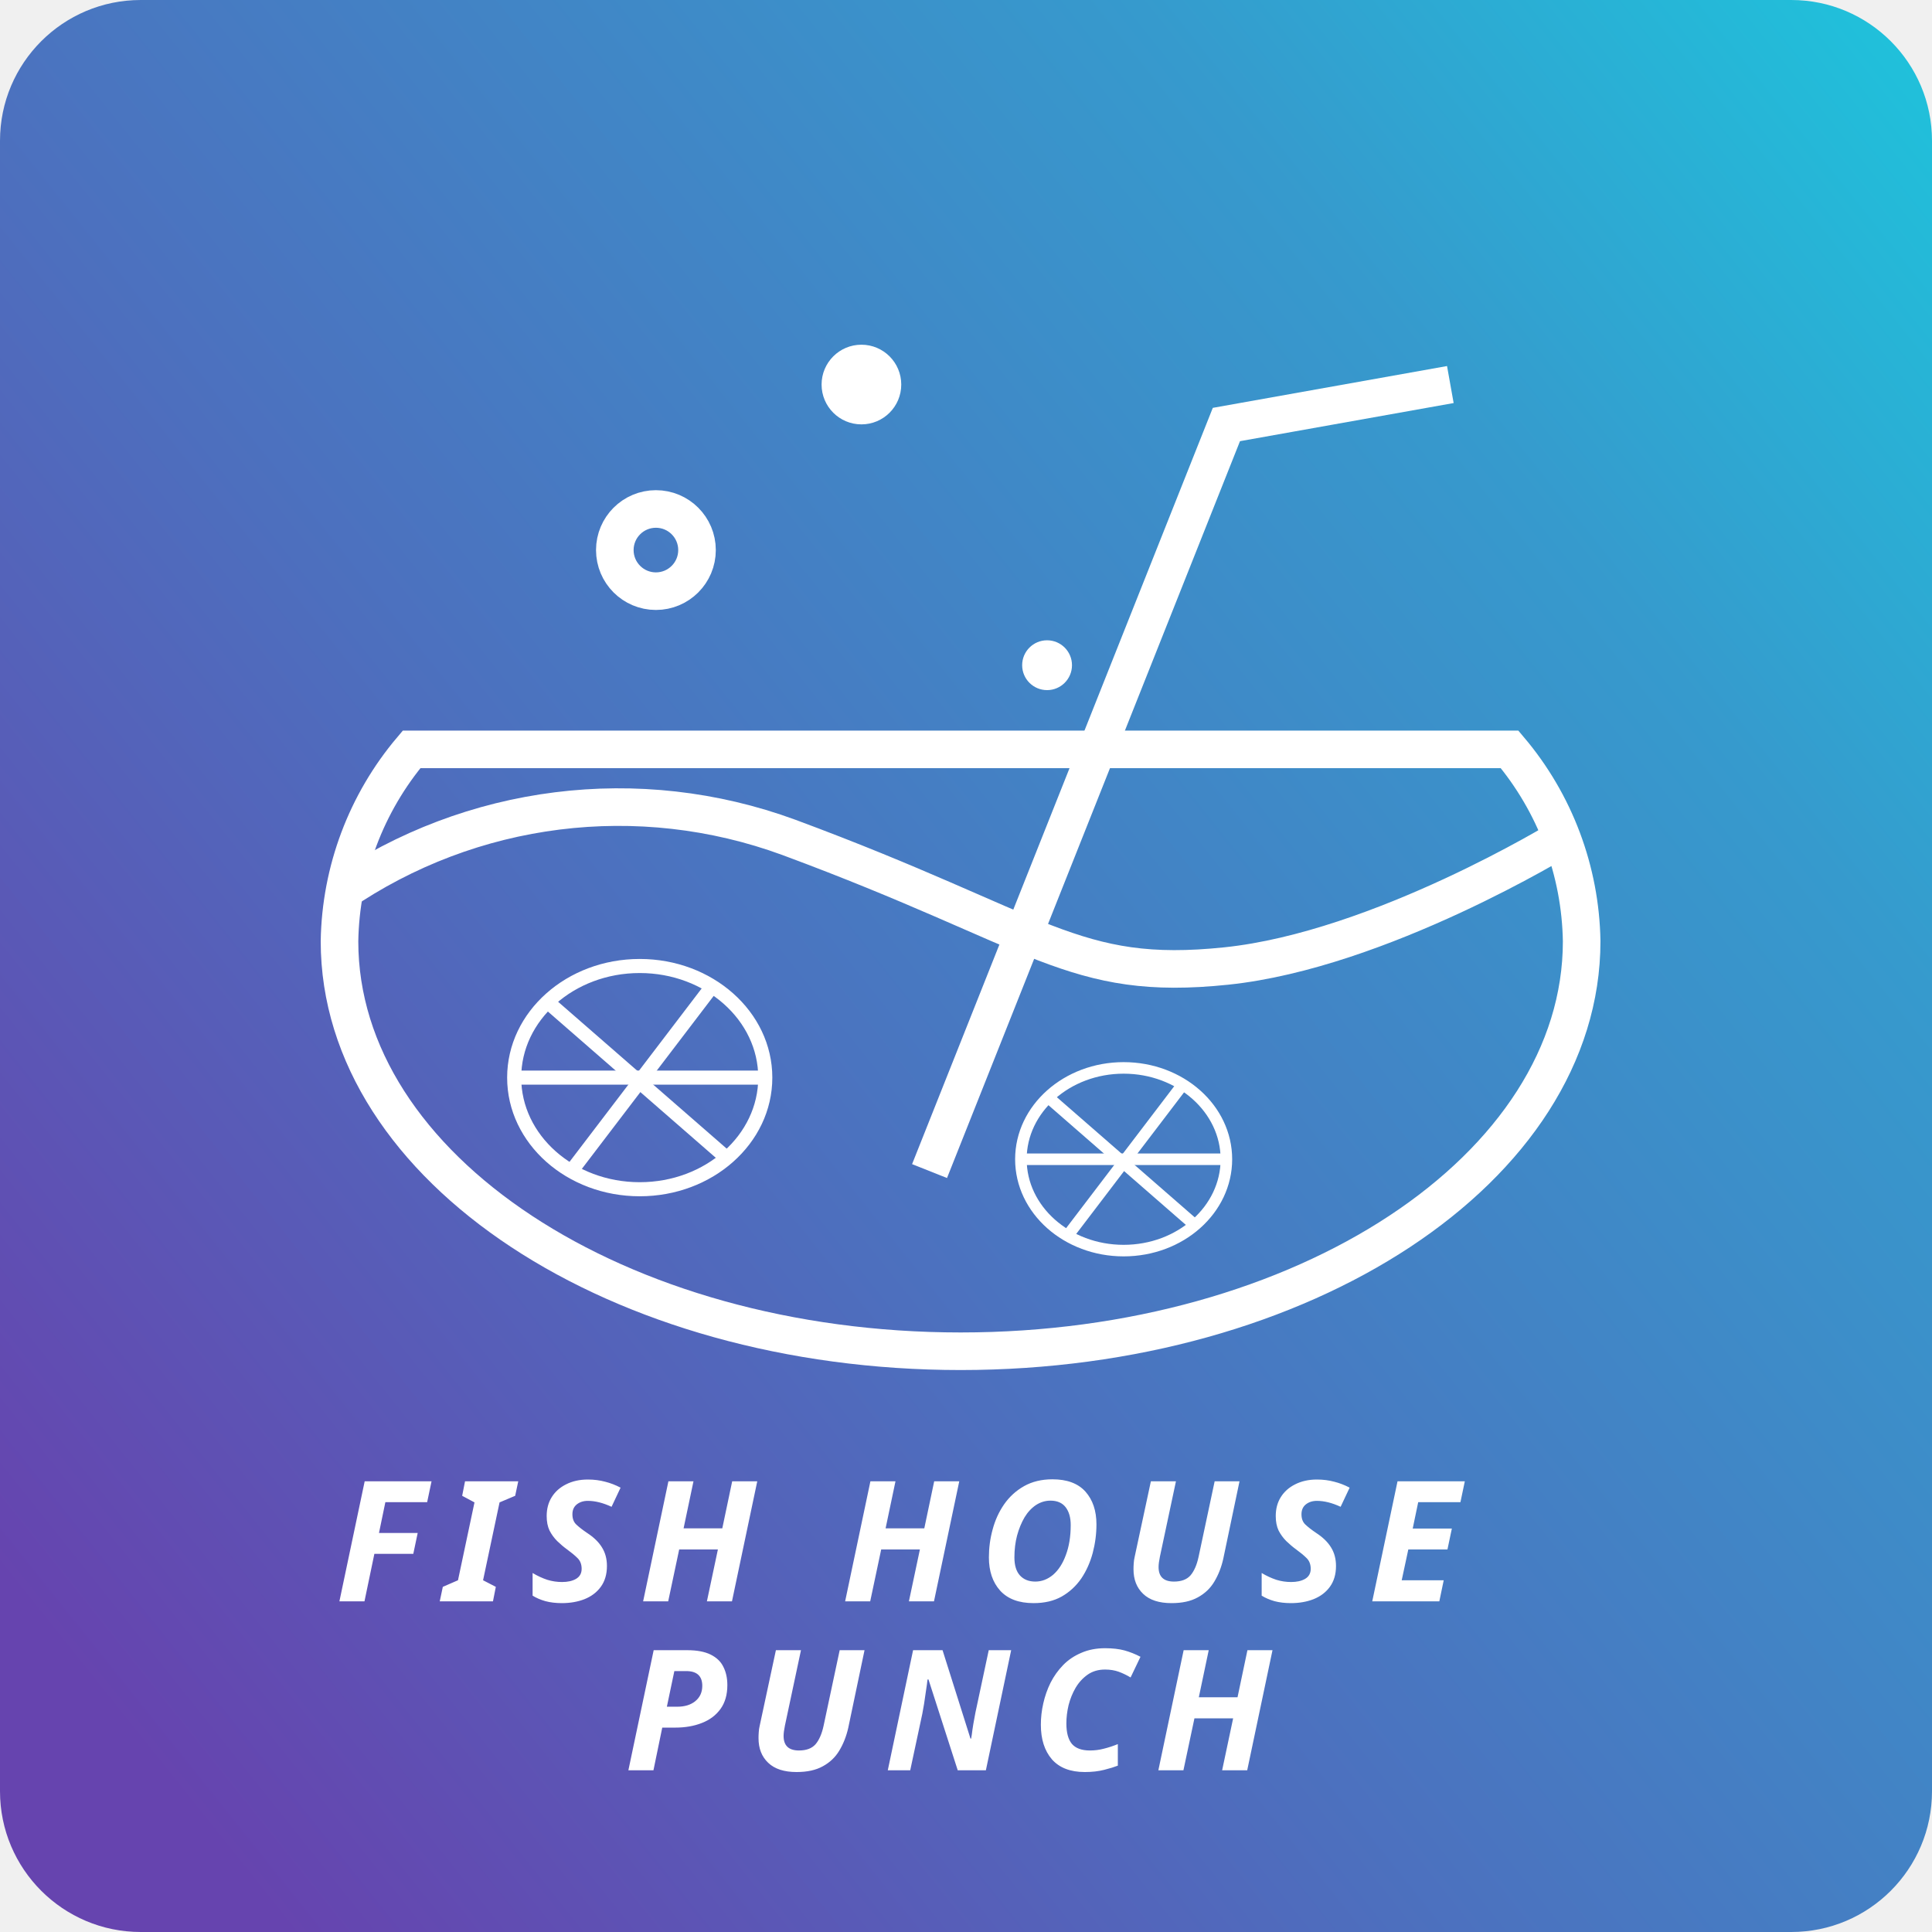
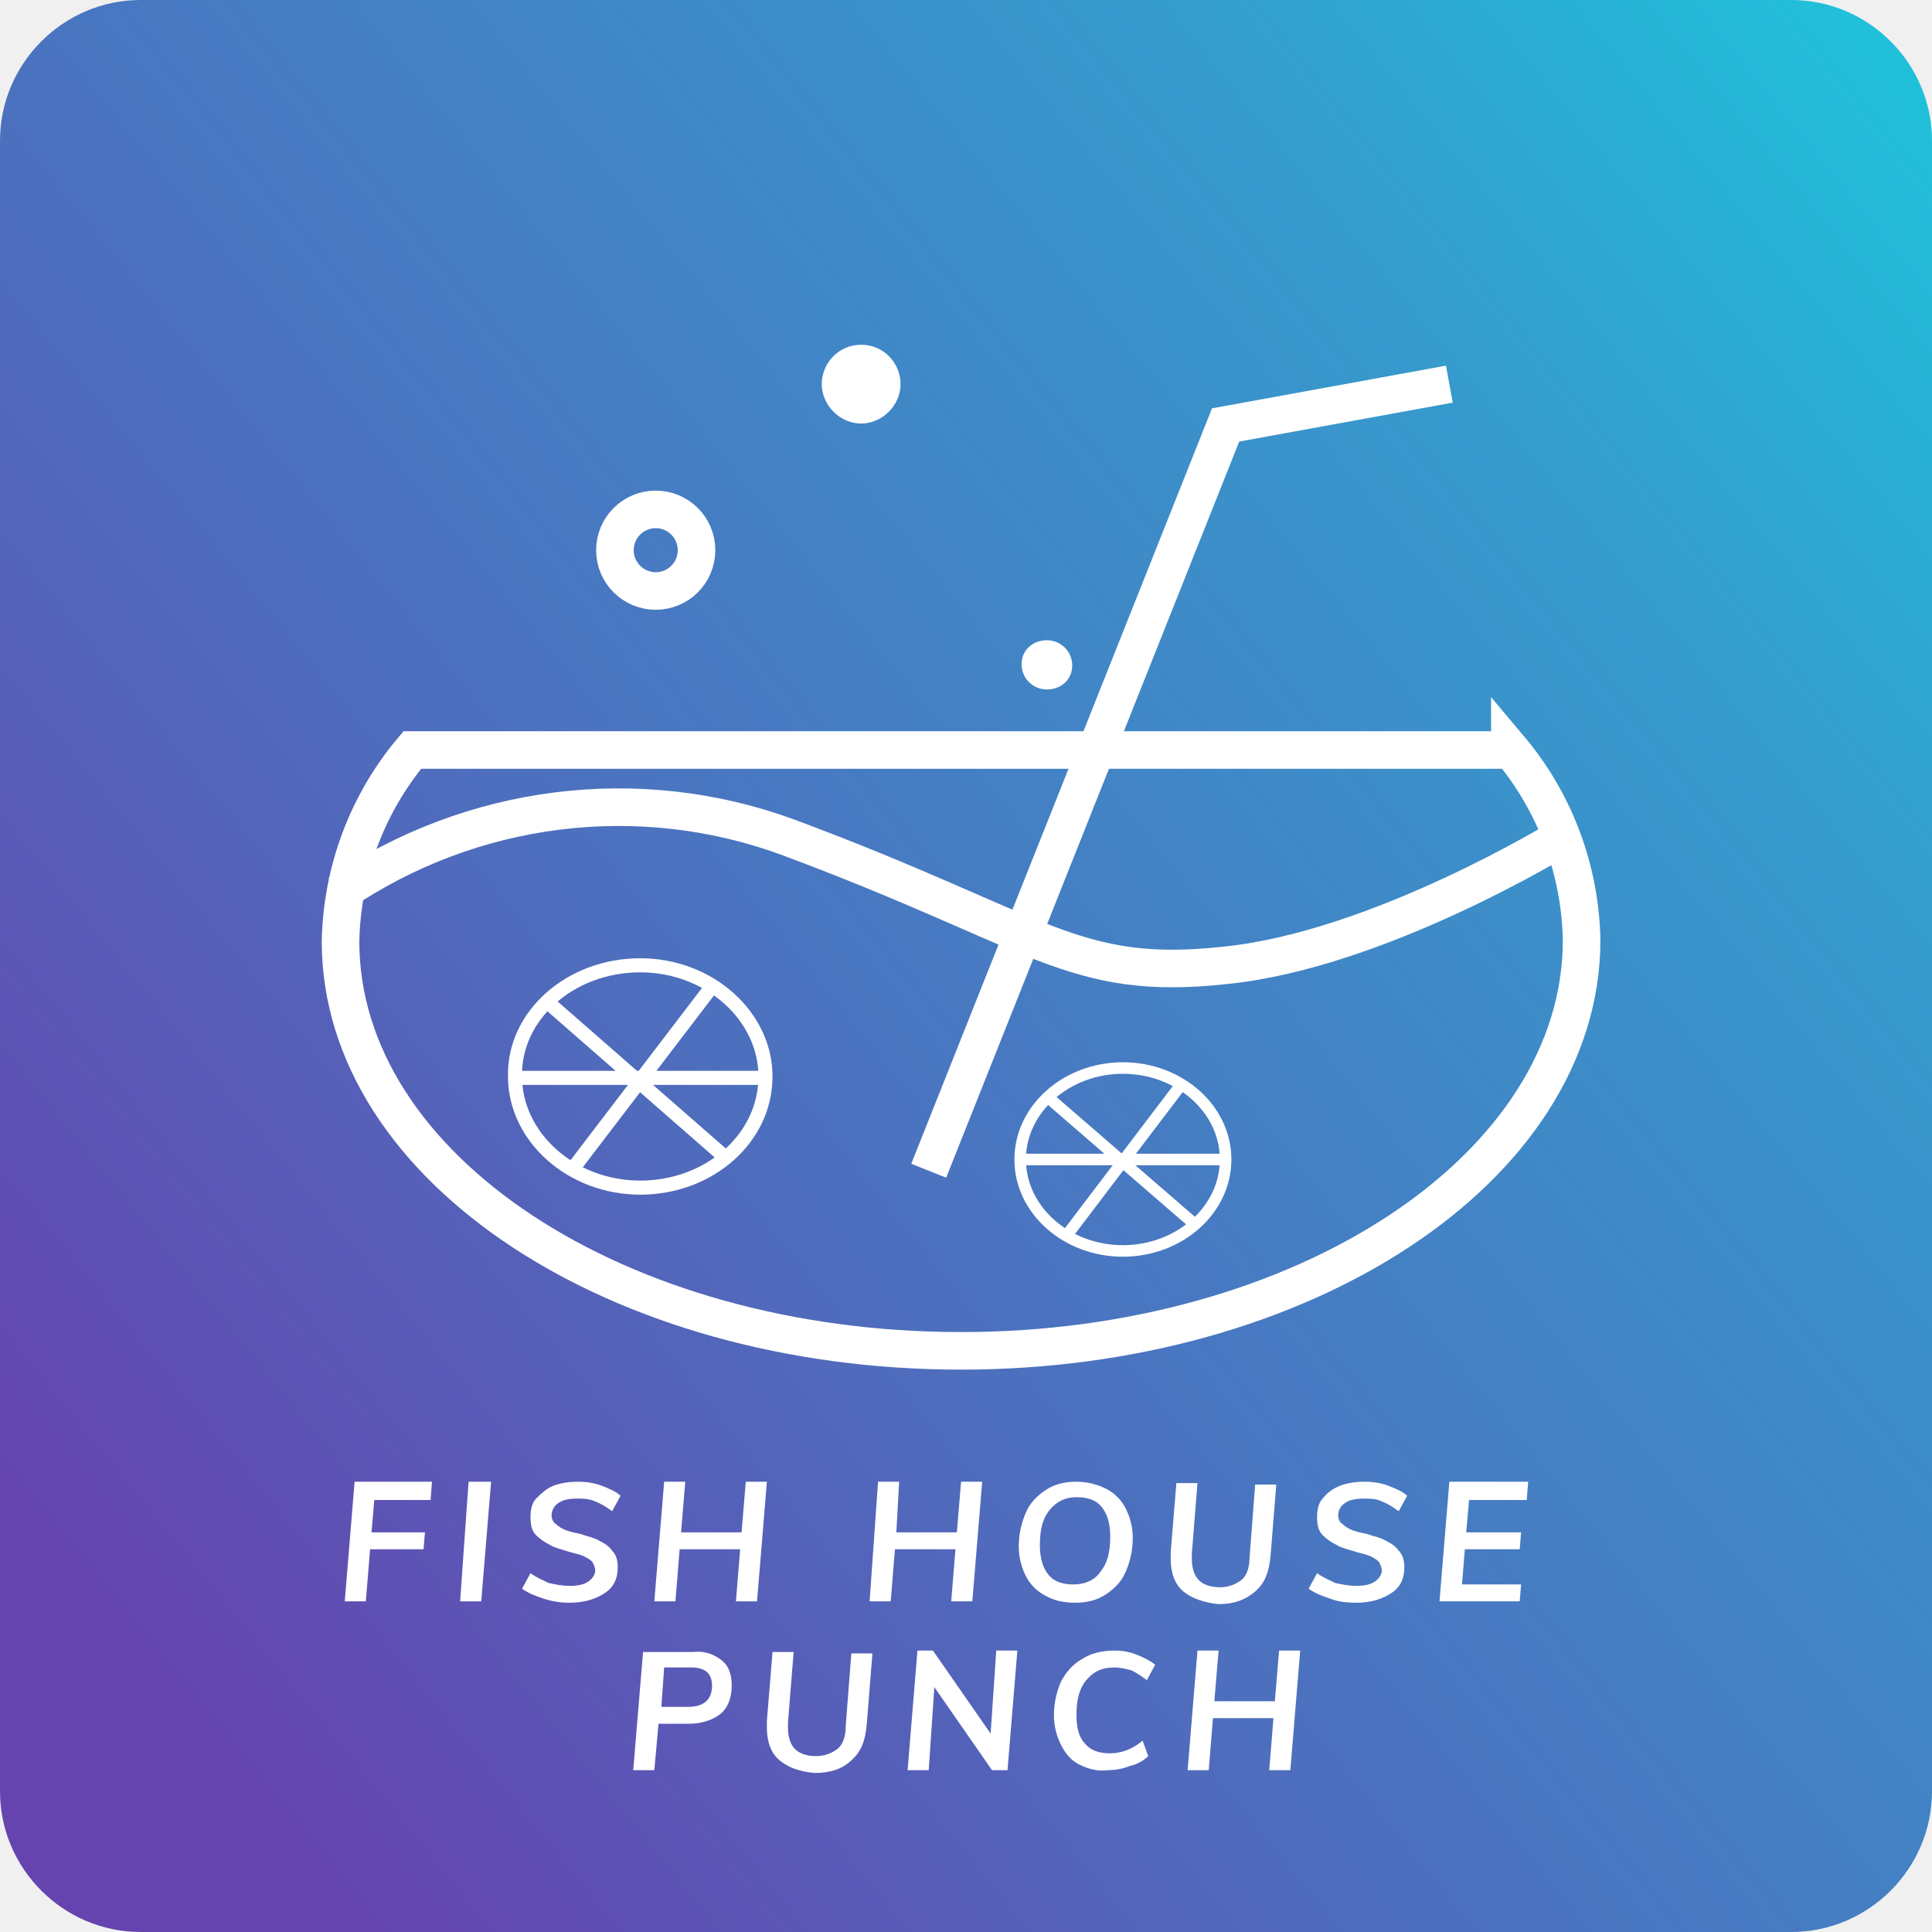
- <svg xmlns="http://www.w3.org/2000/svg" viewBox="0 0 137.26 137.26">
-   <defs>
-     <style>.cls-1{fill:url(#linear-gradient);}.cls-2{font-size:11.96px;font-family:NunitoSans-BoldItalic, Nunito Sans;font-weight:700;font-style:italic;letter-spacing:0.12em;}.cls-2,.cls-5{fill:#fff;}.cls-3{letter-spacing:0.12em;}.cls-4,.cls-6,.cls-7{fill:none;stroke:#fff;stroke-miterlimit:10;}.cls-4{stroke-width:2.67px;}.cls-7{stroke-width:0.82px;}</style>
-     <linearGradient id="linear-gradient" x1="-2456.54" y1="-76.94" x2="-2457.54" y2="-77.74" gradientTransform="matrix(137.26, 0, 0, -137.26, 337329.15, -10552.06)" gradientUnits="userSpaceOnUse">
-       <stop offset="0" stop-color="#1ec4dc" />
-       <stop offset="0.25" stop-color="#369acd" />
-       <stop offset="0.65" stop-color="#4d6fbe" />
-       <stop offset="1" stop-color="#6644af" />
+ <svg xmlns="http://www.w3.org/2000/svg" version="1.1" id="Layer_1" x="0px" y="0px" viewBox="0 0 137.3 137.3" style="enable-background:new 0 0 137.3 137.3;" xml:space="preserve">
+   <style type="text/css">
+ 	.st0{fill:url(#SVGID_1_);}
+ 	.st1{fill:#FFFFFF;}
+ 	.st2{fill:none;stroke:#FFFFFF;stroke-width:2.67;stroke-miterlimit:10;}
+ 	.st3{fill:none;stroke:#FFFFFF;stroke-miterlimit:10;}
+ 	.st4{fill:none;stroke:#FFFFFF;stroke-width:0.82;stroke-miterlimit:10;}
+ </style>
+   <g>
+     <linearGradient id="SVGID_1_" gradientUnits="userSpaceOnUse" x1="0" y1="137.26" x2="1" y2="137.26" gradientTransform="matrix(-137.26 109.8074 109.8074 137.26 -14928.056 -18832.055)">
+       <stop offset="0" style="stop-color:#1EC4DC" />
+       <stop offset="0.25" style="stop-color:#369ACD" />
+       <stop offset="0.65" style="stop-color:#4D6FBE" />
+       <stop offset="1" style="stop-color:#6644AF" />
    </linearGradient>
-   </defs>
-   <g id="Layer_2" data-name="Layer 2">
-     <g id="fish-house-punch">
-       <rect id="Box" class="cls-1" width="137.26" height="137.26" rx="10" ry="10" />
-       <g id="Text">
-         <text class="cls-2" transform="translate(23.8 113.77)">FISH HOUSE <tspan class="cls-3">
-             <tspan x="20.53" y="12">PUNCH</tspan>
-           </tspan>
-         </text>
-       </g>
-       <g id="Icon">
-         <path class="cls-4" d="M107.25,53.24a21.65,21.65,0,0,1,5.12,13.63C112.37,83,92.61,96,68.25,96S24.12,83,24.12,66.87a21.65,21.65,0,0,1,5.12-13.63Z" />
-         <circle class="cls-4" cx="46.6" cy="39.08" r="2.92" />
-         <circle class="cls-5" cx="61.2" cy="27.32" r="2.83" />
-         <circle class="cls-5" cx="74.39" cy="47.26" r="1.77" />
-         <ellipse class="cls-6" cx="45.45" cy="76.56" rx="8.92" ry="7.93" />
-         <line class="cls-6" x1="50.59" y1="70.08" x2="40.59" y2="83.2" />
-         <line class="cls-6" x1="38.91" y1="71.19" x2="51.63" y2="82.27" />
-         <line class="cls-6" x1="36.54" y1="76.56" x2="54.37" y2="76.56" />
-         <ellipse class="cls-7" cx="79.83" cy="82.36" rx="7.3" ry="6.49" />
-         <line class="cls-7" x1="84.03" y1="77.05" x2="75.85" y2="87.79" />
-         <line class="cls-7" x1="74.47" y1="77.96" x2="84.88" y2="87.03" />
-         <line class="cls-7" x1="72.53" y1="82.36" x2="87.13" y2="82.36" />
-         <path class="cls-4" d="M24.12,63.49a35.06,35.06,0,0,1,31.92-4c18,6.67,20.17,10.28,31.09,9.14S111,59.53,111,59.53" />
-         <polyline class="cls-4" points="103.04 27.32 87.13 30.16 66.04 83.2" />
-       </g>
-     </g>
+     <path class="st0" d="M10,0h117.3c5.5,0,10,4.5,10,10v117.3c0,5.5-4.5,10-10,10H10c-5.5,0-10-4.5-10-10V10C0,4.5,4.5,0,10,0z" />
+     <polygon class="st1" points="30.6,106.6 26.6,106.6 26.4,108.9 30.2,108.9 30.1,110.1 26.3,110.1 26,113.8 24.5,113.8 25.2,105.3    30.7,105.3  " />
+     <polygon class="st1" points="32.7,113.8 33.3,105.3 34.9,105.3 34.2,113.8  " />
+     <path class="st1" d="M38.6,113.6c-0.6-0.2-1.1-0.4-1.5-0.7l0.6-1.1c0.4,0.3,0.9,0.5,1.3,0.7c0.5,0.1,0.9,0.2,1.5,0.2   c0.6,0,1-0.1,1.3-0.3c0.3-0.2,0.5-0.5,0.5-0.8c0-0.2-0.1-0.4-0.2-0.6c-0.2-0.2-0.4-0.3-0.6-0.4s-0.6-0.2-1-0.3   c-0.6-0.2-1.1-0.3-1.4-0.5c-0.4-0.2-0.7-0.4-1-0.7c-0.3-0.3-0.4-0.7-0.4-1.3c0-0.5,0.1-1,0.4-1.3s0.7-0.7,1.2-0.9s1.1-0.3,1.8-0.3   c0.6,0,1.2,0.1,1.7,0.3c0.5,0.2,1,0.4,1.3,0.7l-0.6,1.1c-0.4-0.3-0.7-0.5-1.2-0.7s-0.8-0.2-1.3-0.2c-0.6,0-1,0.1-1.3,0.3   s-0.5,0.5-0.5,0.9c0,0.2,0.1,0.5,0.3,0.6c0.2,0.2,0.4,0.3,0.6,0.4c0.2,0.1,0.6,0.2,1.1,0.3c0.6,0.2,1.1,0.3,1.4,0.5   c0.4,0.2,0.7,0.4,0.9,0.7c0.3,0.3,0.4,0.7,0.4,1.2c0,0.8-0.3,1.4-0.9,1.8c-0.6,0.4-1.4,0.7-2.5,0.7   C39.8,113.9,39.2,113.8,38.6,113.6z" />
+     <polygon class="st1" points="53,105.3 54.5,105.3 53.8,113.8 52.3,113.8 52.6,110.1 48.3,110.1 48,113.8 46.5,113.8 47.2,105.3    48.7,105.3 48.4,108.9 52.7,108.9  " />
+     <polygon class="st1" points="68.3,105.3 69.8,105.3 69.1,113.8 67.6,113.8 67.9,110.1 63.6,110.1 63.3,113.8 61.8,113.8    62.4,105.3 63.9,105.3 63.7,108.9 68,108.9  " />
+     <path class="st1" d="M74.3,113.4c-0.6-0.3-1.1-0.8-1.4-1.4c-0.3-0.6-0.5-1.3-0.5-2.1c0-0.9,0.2-1.7,0.5-2.4s0.8-1.2,1.4-1.6   c0.6-0.4,1.3-0.6,2.2-0.6c0.8,0,1.5,0.2,2.1,0.5c0.6,0.3,1.1,0.8,1.4,1.4c0.3,0.6,0.5,1.3,0.5,2.1c0,0.9-0.2,1.7-0.5,2.4   s-0.8,1.2-1.4,1.6c-0.6,0.4-1.3,0.6-2.2,0.6C75.5,113.9,74.8,113.7,74.3,113.4z M78.2,111.7c0.5-0.6,0.7-1.4,0.7-2.5   c0-0.9-0.2-1.6-0.6-2.1c-0.4-0.5-1-0.7-1.8-0.7c-0.8,0-1.4,0.3-1.9,0.9c-0.5,0.6-0.7,1.4-0.7,2.5c0,0.9,0.2,1.6,0.6,2.1   c0.4,0.5,1,0.7,1.8,0.7C77.1,112.6,77.8,112.3,78.2,111.7z" />
+     <path class="st1" d="M84.1,113.1c-0.6-0.5-0.9-1.3-0.9-2.3c0-0.1,0-0.3,0-0.5l0.4-4.9h1.5l-0.4,5c0,0.1,0,0.2,0,0.4   c0,0.7,0.2,1.2,0.5,1.5c0.3,0.3,0.8,0.5,1.5,0.5c0.6,0,1.1-0.2,1.5-0.5c0.4-0.3,0.6-0.9,0.6-1.6l0.4-5.2h1.5l-0.4,5   c-0.1,1.2-0.4,2-1.1,2.6s-1.5,0.9-2.6,0.9C85.6,113.9,84.7,113.6,84.1,113.1z" />
+     <path class="st1" d="M94.5,113.6c-0.6-0.2-1.1-0.4-1.5-0.7l0.6-1.1c0.4,0.3,0.9,0.5,1.3,0.7c0.5,0.1,0.9,0.2,1.5,0.2   c0.6,0,1-0.1,1.3-0.3s0.5-0.5,0.5-0.8c0-0.2-0.1-0.4-0.2-0.6c-0.2-0.2-0.4-0.3-0.6-0.4s-0.6-0.2-1-0.3c-0.6-0.2-1.1-0.3-1.4-0.5   c-0.4-0.2-0.7-0.4-1-0.7c-0.3-0.3-0.4-0.7-0.4-1.3c0-0.5,0.1-1,0.4-1.3c0.3-0.4,0.7-0.7,1.2-0.9c0.5-0.2,1.1-0.3,1.8-0.3   c0.6,0,1.2,0.1,1.7,0.3c0.5,0.2,1,0.4,1.3,0.7l-0.6,1.1c-0.4-0.3-0.7-0.5-1.2-0.7c-0.4-0.2-0.8-0.2-1.3-0.2c-0.6,0-1,0.1-1.3,0.3   c-0.3,0.2-0.5,0.5-0.5,0.9c0,0.2,0.1,0.5,0.3,0.6c0.2,0.2,0.4,0.3,0.6,0.4c0.2,0.1,0.6,0.2,1.1,0.3c0.6,0.2,1.1,0.3,1.4,0.5   c0.4,0.2,0.7,0.4,0.9,0.7c0.3,0.3,0.4,0.7,0.4,1.2c0,0.8-0.3,1.4-0.9,1.8c-0.6,0.4-1.4,0.7-2.5,0.7C95.6,113.9,95,113.8,94.5,113.6   z" />
+     <polygon class="st1" points="108.5,106.6 104.4,106.6 104.2,108.9 108.1,108.9 108,110.1 104.1,110.1 103.9,112.6 108.1,112.6    108,113.8 102.3,113.8 103,105.3 108.6,105.3  " />
+     <path class="st1" d="M51.3,118c0.5,0.4,0.7,1,0.7,1.8c0,0.9-0.3,1.6-0.8,2s-1.3,0.7-2.2,0.7h-2.2l-0.3,3.3H45l0.7-8.4h3.6   C50.1,117.3,50.8,117.6,51.3,118z M50.6,119.8c0-0.9-0.5-1.3-1.5-1.3h-1.9l-0.2,2.8h1.9C50,121.3,50.6,120.8,50.6,119.8z" />
+     <path class="st1" d="M55.4,125.1c-0.6-0.5-0.9-1.3-0.9-2.3c0-0.1,0-0.3,0-0.5l0.4-4.9h1.5l-0.4,5c0,0.1,0,0.2,0,0.4   c0,0.7,0.2,1.2,0.5,1.5c0.3,0.3,0.8,0.5,1.5,0.5c0.6,0,1.1-0.2,1.5-0.5c0.4-0.3,0.6-0.9,0.6-1.6l0.4-5.2H62l-0.4,5   c-0.1,1.2-0.4,2-1.1,2.6c-0.6,0.6-1.5,0.9-2.6,0.9C56.8,125.9,56,125.6,55.4,125.1z" />
+     <polygon class="st1" points="70.8,117.3 72.3,117.3 71.6,125.8 70.5,125.8 66.4,119.9 66,125.8 64.5,125.8 65.2,117.3 66.3,117.3    70.4,123.2  " />
+     <path class="st1" d="M76.7,125.4c-0.6-0.3-1-0.8-1.3-1.4c-0.3-0.6-0.5-1.3-0.5-2.1c0-0.9,0.2-1.7,0.5-2.4c0.4-0.7,0.8-1.2,1.5-1.6   c0.6-0.4,1.4-0.6,2.3-0.6c0.6,0,1.1,0.1,1.6,0.3c0.5,0.2,0.9,0.4,1.3,0.7l-0.6,1.1c-0.4-0.3-0.7-0.5-1.1-0.7   c-0.4-0.1-0.8-0.2-1.2-0.2c-0.9,0-1.5,0.3-2,0.9c-0.5,0.6-0.7,1.4-0.7,2.5c0,0.9,0.2,1.6,0.6,2c0.4,0.5,1,0.7,1.8,0.7   c0.8,0,1.6-0.3,2.3-0.9l0.4,1.1c-0.3,0.3-0.8,0.6-1.3,0.7c-0.5,0.2-1,0.3-1.6,0.3C78,125.9,77.3,125.7,76.7,125.4z" />
+     <polygon class="st1" points="90.9,117.3 92.4,117.3 91.7,125.8 90.2,125.8 90.5,122.1 86.2,122.1 85.9,125.8 84.4,125.8    85.1,117.3 86.6,117.3 86.3,120.9 90.6,120.9  " />
+     <path class="st2" d="M107.3,53.2c3.2,3.8,5,8.6,5.1,13.6C112.4,83,92.6,96,68.3,96c-24.4,0-44.1-13-44.1-29.1   c0.1-5,1.9-9.8,5.1-13.6H107.3z" />
+     <circle class="st2" cx="46.6" cy="39.1" r="2.9" />
+     <path class="st1" d="M61.2,24.5c1.6,0,2.8,1.3,2.8,2.8s-1.3,2.8-2.8,2.8s-2.8-1.3-2.8-2.8S59.6,24.5,61.2,24.5z" />
+     <path class="st1" d="M74.4,45.5c1,0,1.8,0.8,1.8,1.8S75.4,49,74.4,49s-1.8-0.8-1.8-1.8S73.4,45.5,74.4,45.5z" />
+     <path class="st3" d="M45.5,68.6c4.9,0,8.9,3.6,8.9,7.9c0,4.4-4,7.9-8.9,7.9c-4.9,0-8.9-3.6-8.9-7.9C36.5,72.2,40.5,68.6,45.5,68.6z   " />
+     <line class="st3" x1="50.6" y1="70.1" x2="40.6" y2="83.2" />
+     <line class="st3" x1="38.9" y1="71.2" x2="51.6" y2="82.3" />
+     <line class="st3" x1="36.5" y1="76.6" x2="54.4" y2="76.6" />
+     <path class="st4" d="M79.8,75.9c4,0,7.3,2.9,7.3,6.5c0,3.6-3.3,6.5-7.3,6.5c-4,0-7.3-2.9-7.3-6.5C72.5,78.8,75.8,75.9,79.8,75.9z" />
+     <line class="st4" x1="84" y1="77" x2="75.8" y2="87.8" />
+     <line class="st4" x1="74.5" y1="78" x2="84.9" y2="87" />
+     <line class="st4" x1="72.5" y1="82.4" x2="87.1" y2="82.4" />
+     <path class="st2" d="M24.1,63.5c9.4-6.4,21.3-7.9,31.9-4c18,6.7,20.2,10.3,31.1,9.1C98,67.5,111,59.5,111,59.5" />
+     <polyline class="st2" points="103,27.3 87.1,30.2 66,83.2  " />
  </g>
</svg>
